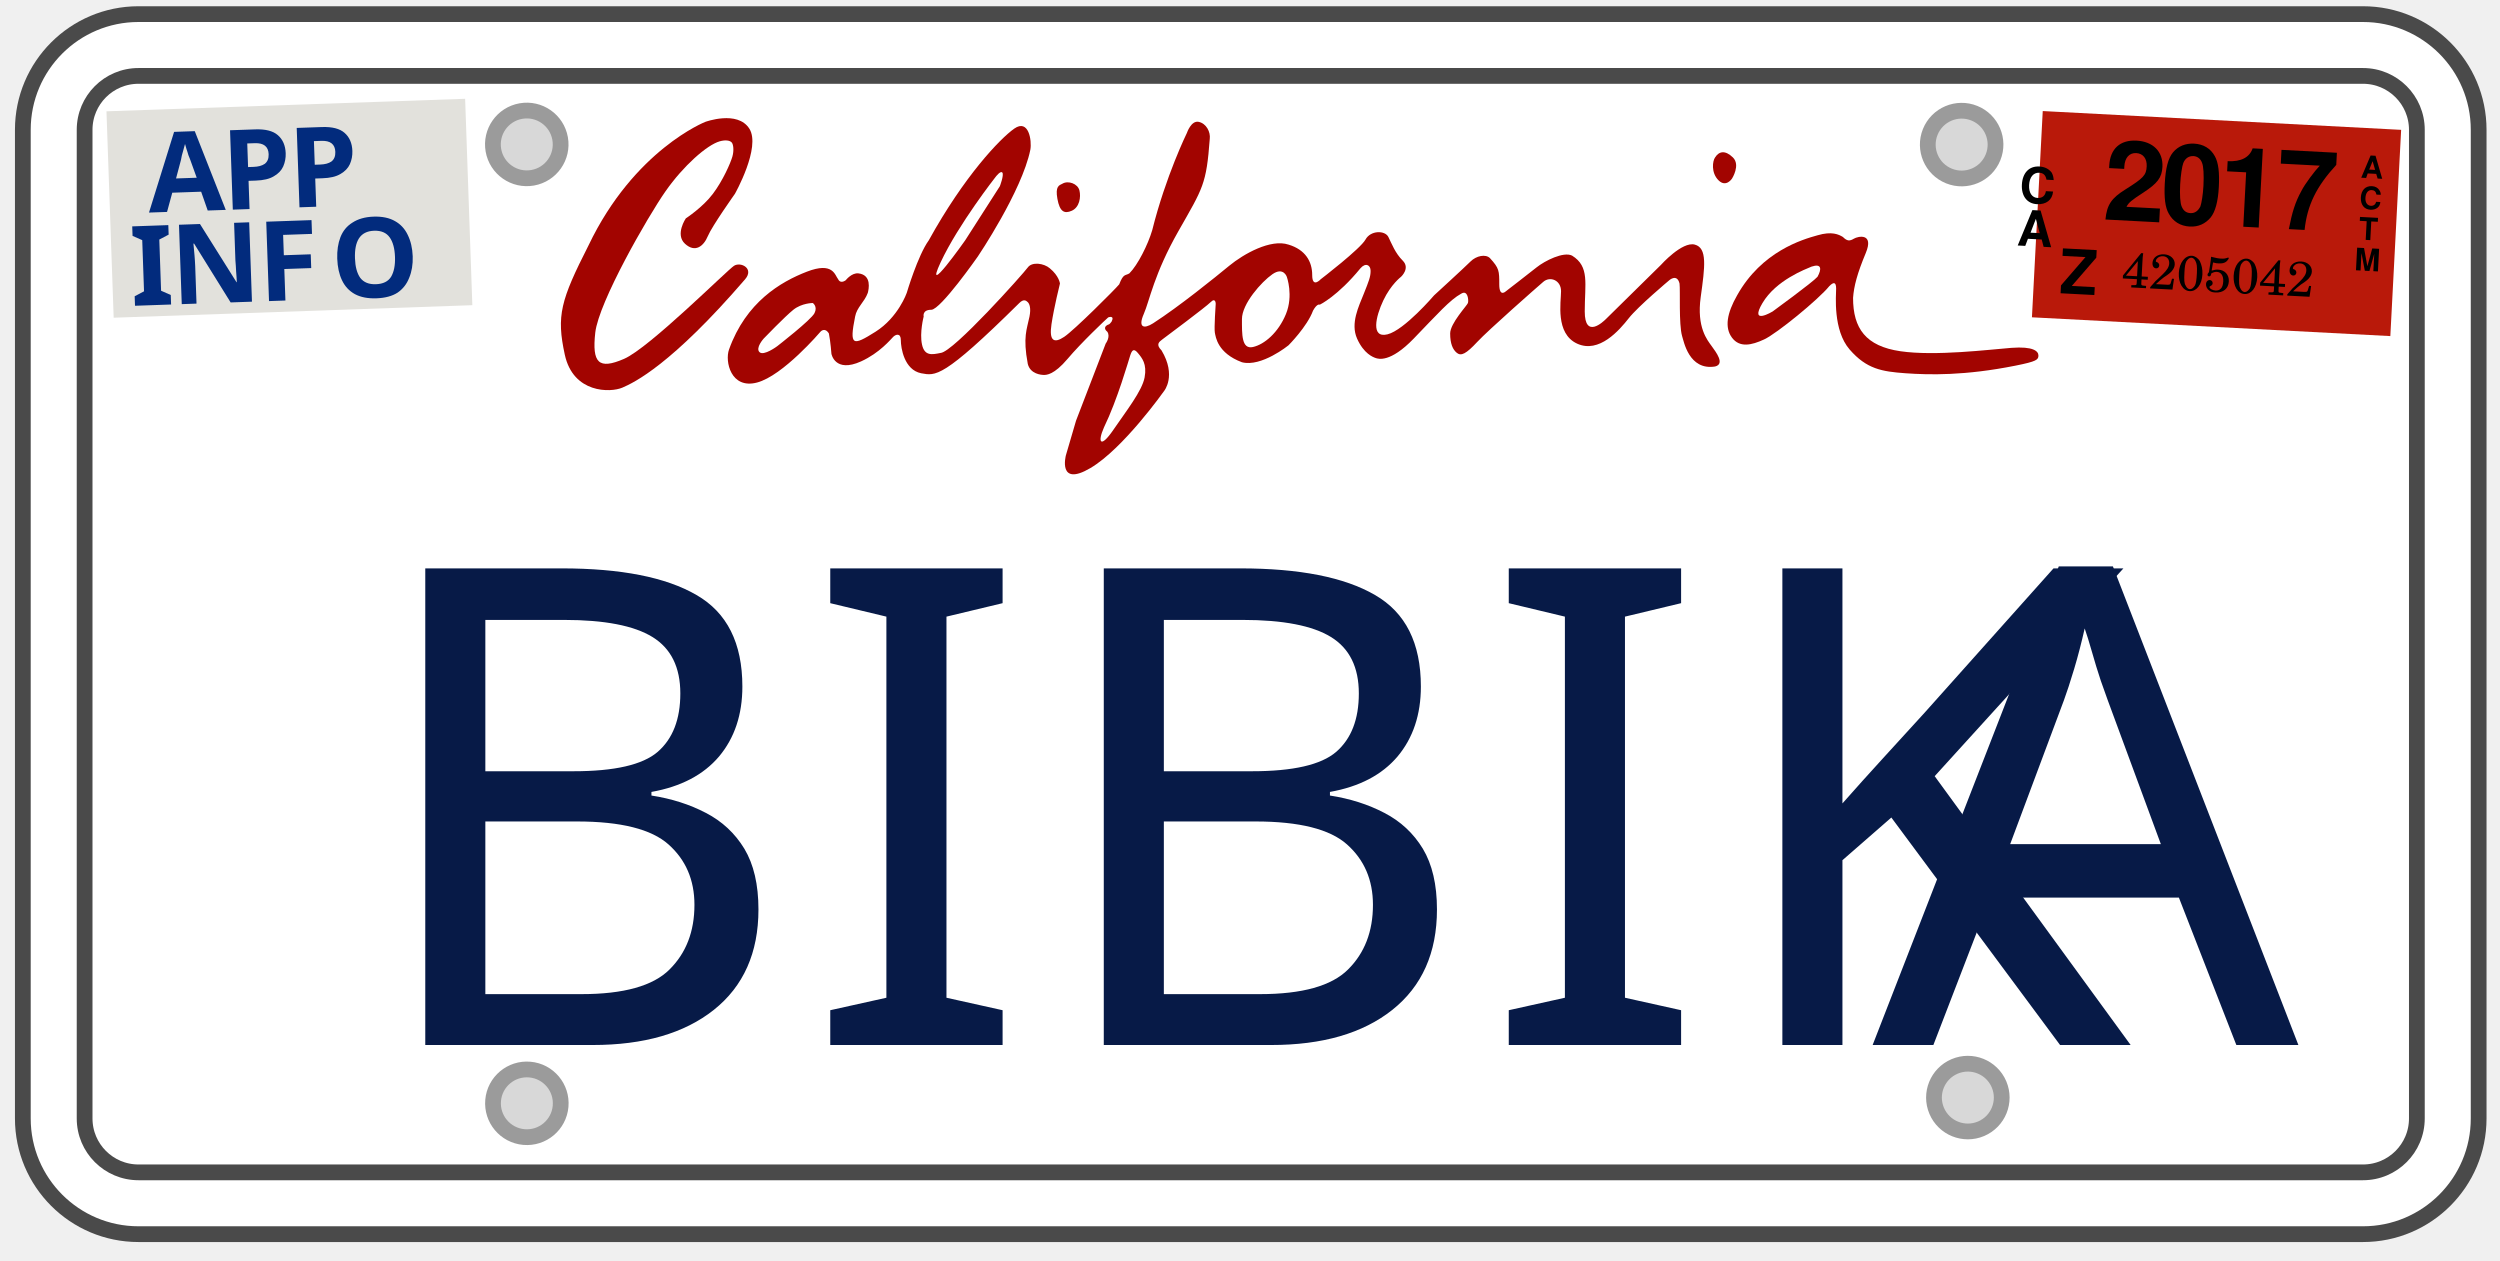
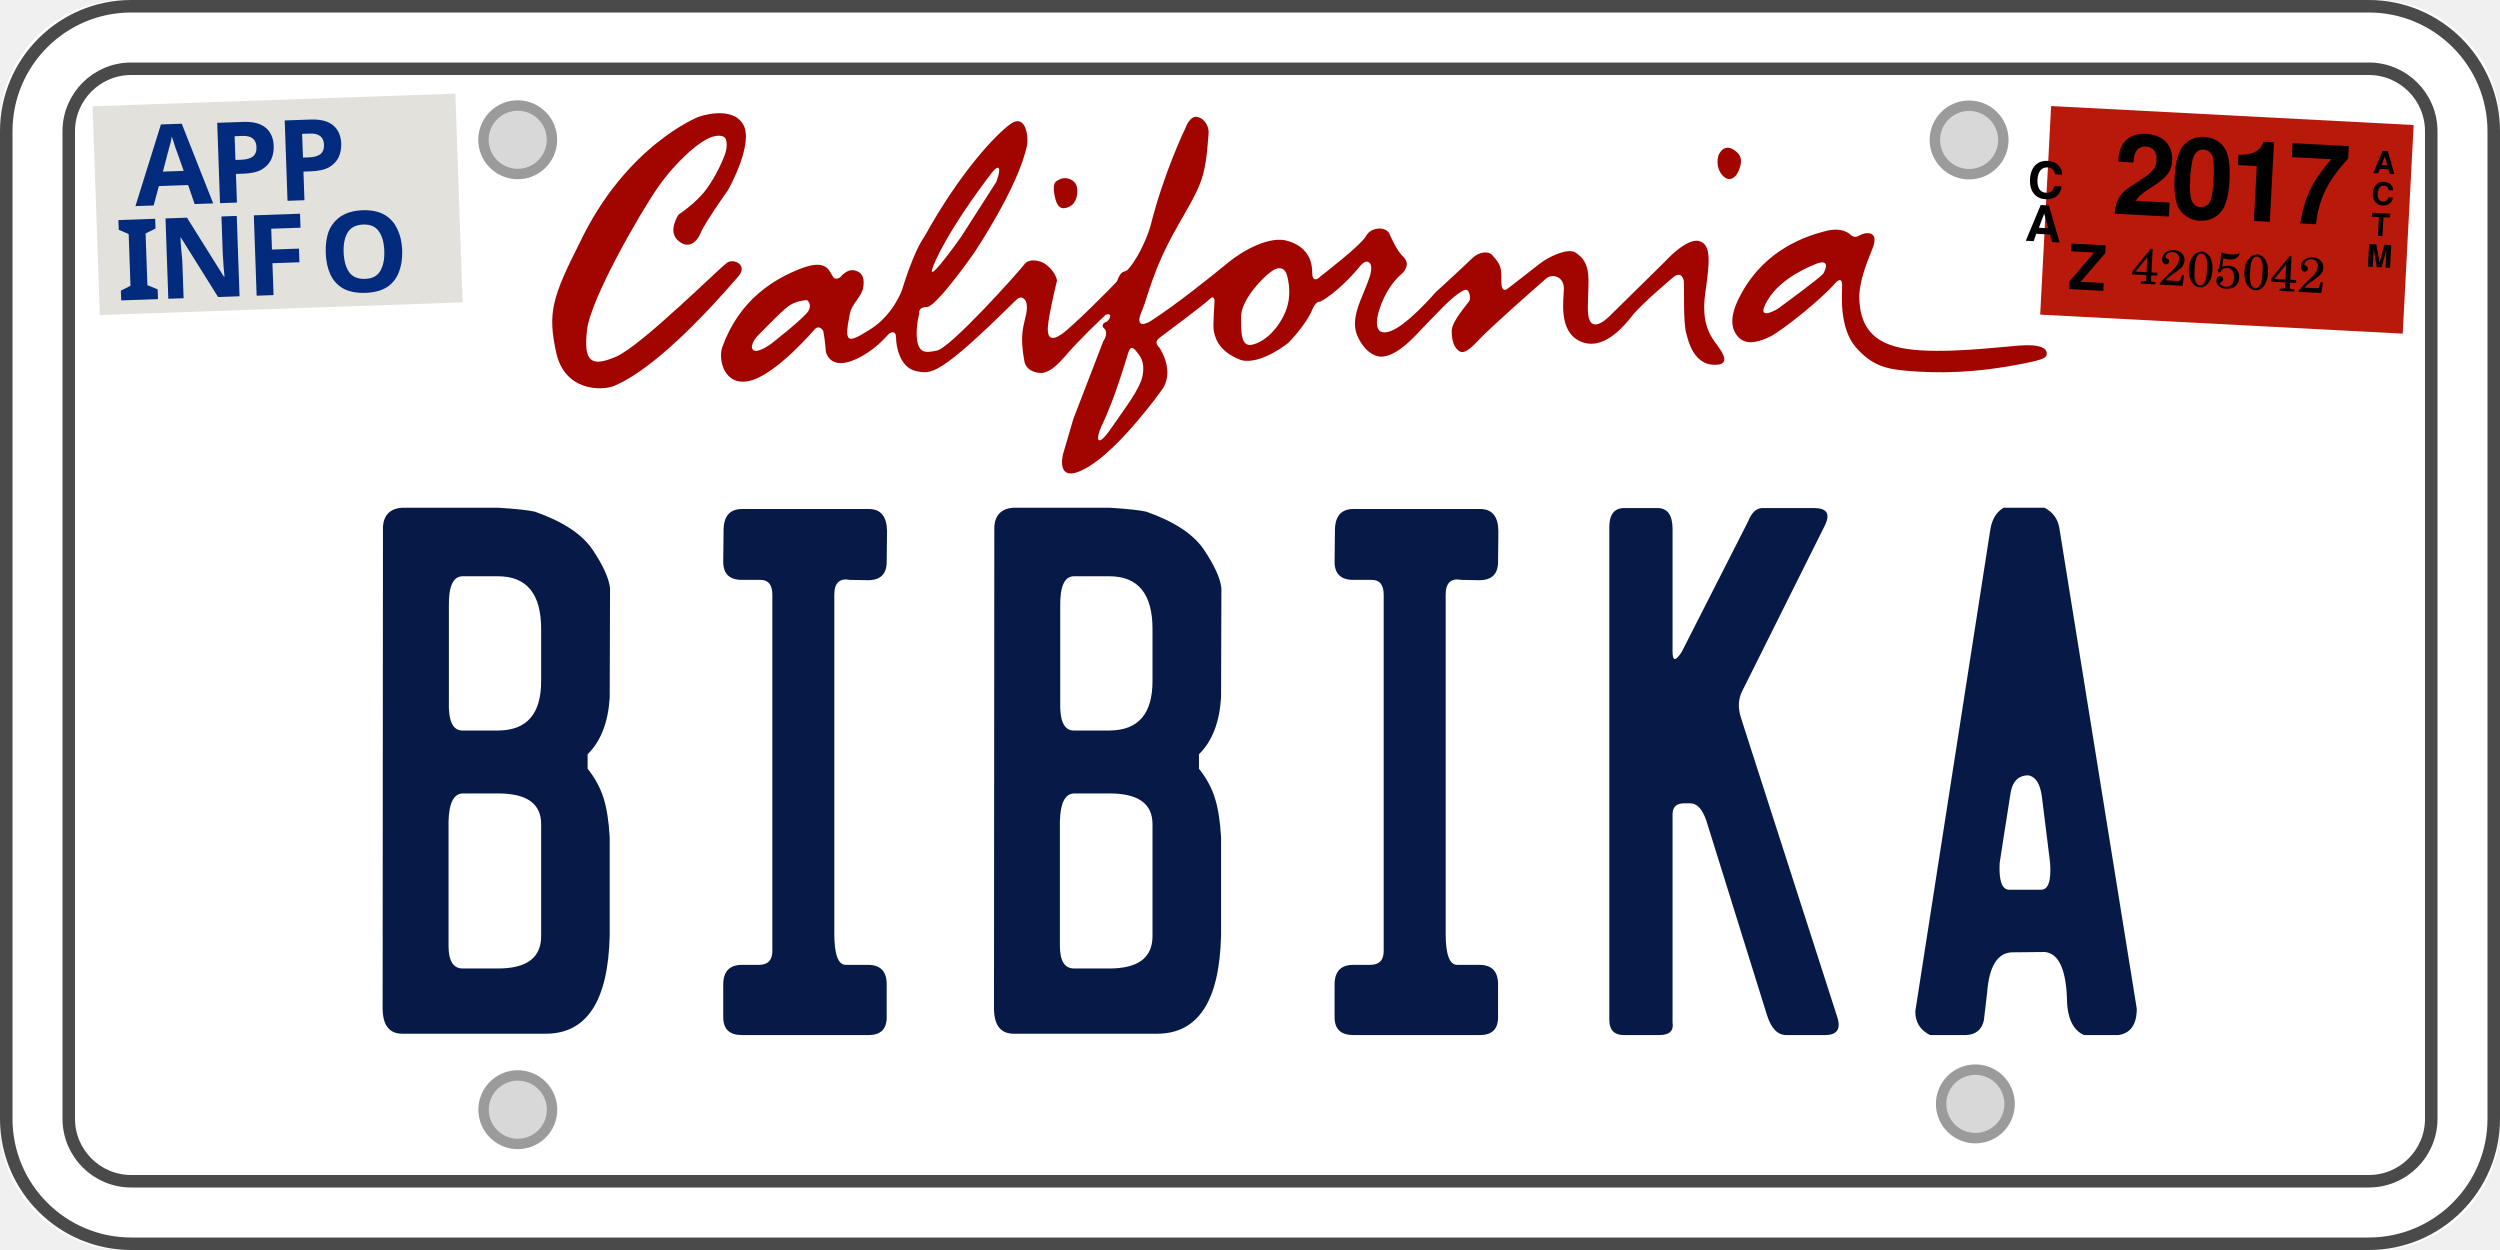
- <svg xmlns="http://www.w3.org/2000/svg" xmlns:xlink="http://www.w3.org/1999/xlink" width="119px" height="60px" viewBox="0 0 119 60" version="1.1">
+ <svg xmlns="http://www.w3.org/2000/svg" xmlns:xlink="http://www.w3.org/1999/xlink" width="120" height="60" viewBox="0 0 120 60">
  <defs>
-     <rect id="path-1" x="0" y="0" width="117.647" height="58.824" rx="5.882" />
-     <mask id="mask-2" maskContentUnits="userSpaceOnUse" maskUnits="objectBoundingBox" x="0" y="0" width="117.647" height="58.824" fill="white">
-       <use xlink:href="#path-1" />
-     </mask>
-     <rect id="path-3" x="2.941" y="2.941" width="111.765" height="52.941" rx="2.941" />
-     <mask id="mask-4" maskContentUnits="userSpaceOnUse" maskUnits="objectBoundingBox" x="0" y="0" width="111.765" height="52.941" fill="white">
-       <use xlink:href="#path-3" />
-     </mask>
+     <rect id="logo-a" width="120" height="60" rx="6" />
  </defs>
-   <g id="Welcome" stroke="none" stroke-width="1" fill="none" fill-rule="evenodd">
-     <g id="Desktop" transform="translate(-173, -32)">
-       <g id="header" transform="translate(173, 32)">
-         <g id="menu" transform="translate(0.5, 0)">
-           <g id="logo" transform="translate(0.080423, 0.007812)">
-             <g id="Group-9" transform="translate(0, 0.085501)">
-               <g id="plate" transform="translate(0.131376, 0.20379)">
-                 <g>
-                   <use id="Rectangle" stroke="#4A4A4A" mask="url(#mask-2)" stroke-width="1.5" fill="#FFFFFF" xlink:href="#path-1" />
-                   <use id="Rectangle" stroke="#4A4A4A" mask="url(#mask-4)" stroke-width="1.5" xlink:href="#path-3" />
-                   <g id="california" transform="translate(25.97099, 5.261886)" fill="#A20400">
-                     <path d="M5.963,4.835 C5.963,4.835 5.439,5.6 5.923,6.044 C6.406,6.487 6.809,6.164 7.01,5.681 C7.212,5.197 8.3,3.666 8.3,3.666 C8.3,3.666 9.549,1.45 8.985,0.564 C8.421,-0.322 6.89,0.242 6.89,0.242 C6.89,0.242 3.505,1.571 1.33,6.124 C-5.04804532e-14,8.743 -0.201,9.468 0.201,11.322 C0.604,13.175 2.377,13.135 2.941,12.893 C3.505,12.651 5.278,11.805 8.783,7.736 C9.226,7.221 8.582,6.89 8.259,7.091 C7.937,7.293 4.23,10.999 3.022,11.523 C1.813,12.047 1.491,11.724 1.652,10.274 C1.813,8.824 4.15,4.754 4.996,3.546 C5.842,2.337 6.966,1.342 7.575,1.168 C7.857,1.088 8.058,1.128 8.144,1.219 C8.23,1.311 8.259,1.612 8.179,1.894 C8.091,2.2 7.736,3.022 7.252,3.666 C6.769,4.311 5.963,4.835 5.963,4.835 Z" id="Path" />
-                     <path d="M61.039,5.721 C61.241,5.923 61.362,5.923 61.563,5.802 C61.765,5.681 62.53,5.52 62.127,6.487 C61.724,7.454 61.563,8.058 61.523,8.622 C61.523,10.073 62.127,10.919 63.779,11.16 C65.431,11.402 68.01,11.08 69.057,10.999 C70.105,10.919 70.346,11.16 70.346,11.362 C70.346,11.563 70.266,11.644 69.259,11.845 C66.841,12.329 65.149,12.288 64.021,12.208 C62.893,12.127 62.168,12.006 61.362,11.08 C60.556,10.153 60.717,8.501 60.717,8.179 C60.717,7.857 60.596,7.857 60.395,8.058 C59.871,8.703 57.897,10.314 57.293,10.596 C56.688,10.878 56.124,10.999 55.761,10.516 C55.399,10.032 55.52,9.347 56.003,8.501 C57.172,6.406 59.106,5.842 59.831,5.641 C60.516,5.439 60.838,5.6 61.039,5.721 Z M59.549,7.131 C59.267,7.252 57.857,7.776 57.212,8.864 C56.567,9.952 57.695,9.267 57.695,9.267 C57.695,9.267 59.629,7.857 59.831,7.615 C60.032,7.252 60.032,6.97 59.549,7.131 Z" id="Combined-Shape" />
-                     <path d="M13.215,7.736 C13.336,7.977 13.578,7.776 13.578,7.776 C13.578,7.776 13.86,7.413 14.182,7.454 C14.827,7.534 14.666,8.219 14.625,8.38 C14.464,8.824 14.102,9.065 14.021,9.508 C13.739,10.919 13.9,10.919 14.988,10.234 C16.076,9.549 16.479,8.38 16.479,8.38 C16.479,8.38 17.002,6.608 17.526,5.882 C19.218,2.82 20.911,1.048 21.595,0.564 C22.28,0.081 22.442,1.128 22.361,1.571 C21.958,3.546 19.863,6.648 19.863,6.648 C19.863,6.648 18.09,9.186 17.647,9.186 C17.204,9.186 17.284,9.508 17.284,9.508 C17.284,9.508 17.083,10.274 17.204,10.838 C17.325,11.402 17.687,11.322 18.09,11.241 C18.695,11.201 22.039,7.454 22.24,7.172 C22.442,6.89 23.006,6.97 23.288,7.212 C23.731,7.575 23.771,7.937 23.771,7.937 C23.771,7.937 23.489,9.065 23.368,9.871 C23.247,10.677 23.489,10.798 23.973,10.475 C24.456,10.153 26.39,8.219 26.591,7.977 C26.793,7.454 26.873,7.575 27.075,7.454 C27.478,7.051 27.961,6.084 28.163,5.399 C28.807,2.82 29.815,0.766 29.815,0.766 C29.815,0.766 30.016,0.161 30.379,0.242 C30.741,0.322 30.943,0.725 30.902,1.048 C30.741,3.223 30.58,3.384 29.412,5.439 C28.243,7.494 28.042,8.743 27.76,9.388 C27.478,10.032 27.76,10.113 28.203,9.831 C29.452,9.025 31.144,7.655 31.829,7.091 C32.514,6.527 33.803,5.802 34.649,6.084 C35.455,6.326 35.778,6.89 35.778,7.534 C35.778,8.179 36.18,7.736 36.18,7.736 C36.18,7.736 38.074,6.285 38.316,5.842 C38.558,5.399 39.243,5.399 39.404,5.721 C39.565,6.044 39.726,6.487 40.089,6.849 C40.451,7.212 40.008,7.615 40.008,7.615 C40.008,7.615 39.525,7.977 39.162,8.743 C38.799,9.508 38.558,10.556 39.363,10.355 C40.169,10.153 41.579,8.501 41.579,8.501 C41.579,8.501 43.03,7.172 43.312,6.89 C43.594,6.608 44.037,6.527 44.239,6.728 C44.682,7.212 44.682,7.333 44.682,7.977 C44.682,8.622 45.004,8.3 45.004,8.3 C45.004,8.3 46.052,7.494 46.454,7.172 C46.857,6.849 47.744,6.406 48.147,6.608 C48.993,7.131 48.751,7.937 48.751,9.267 C48.751,10.596 49.637,9.75 49.758,9.629 C49.879,9.508 52.377,7.051 52.377,7.051 C52.377,7.051 53.384,5.923 53.989,6.084 C54.593,6.245 54.472,7.131 54.271,8.582 C54.069,10.032 54.593,10.637 54.795,10.919 C54.996,11.201 55.439,11.765 54.956,11.886 C53.707,12.087 53.465,10.677 53.384,10.435 C53.223,9.871 53.304,8.259 53.263,7.937 C53.143,7.454 52.78,7.776 52.78,7.776 C52.78,7.776 51.289,9.025 50.846,9.589 C50.403,10.153 49.436,11.281 48.388,10.798 C47.341,10.314 47.623,8.824 47.623,8.3 C47.623,7.776 47.099,7.575 46.777,7.857 C46.495,8.098 44.158,10.153 43.634,10.717 C43.11,11.281 42.869,11.402 42.667,11.241 C42.466,11.08 42.345,10.798 42.345,10.314 C42.345,9.831 43.151,8.985 43.191,8.864 C43.231,8.743 43.191,8.219 42.869,8.421 C42.345,8.703 41.741,9.388 40.612,10.556 C39.484,11.724 38.92,11.523 38.799,11.483 C38.678,11.442 38.235,11.281 37.913,10.556 C37.591,9.831 37.994,9.025 38.235,8.421 C38.477,7.816 38.558,7.615 38.558,7.333 C38.558,7.051 38.316,6.93 38.074,7.212 C36.986,8.541 36.14,8.944 36.14,8.944 C36.14,8.944 36.019,8.864 35.818,9.226 C35.536,9.992 34.649,10.878 34.649,10.878 C34.649,10.878 33.36,11.926 32.434,11.684 C31.265,11.247 31.185,10.475 31.144,10.274 C31.104,10.073 31.185,8.904 31.185,8.904 C31.185,8.904 31.185,8.582 30.943,8.824 C30.701,9.065 28.807,10.475 28.646,10.596 C28.485,10.717 28.324,10.838 28.606,11.12 C29.331,12.329 28.727,13.054 28.727,13.054 C28.727,13.054 26.793,15.794 25.222,16.72 C23.65,17.647 24.053,16.116 24.053,16.116 L24.537,14.464 L25.947,10.798 C25.947,10.798 26.189,10.475 26.027,10.234 C25.826,10.073 25.947,9.952 26.027,9.911 C26.108,9.871 26.108,9.911 26.229,9.75 C26.39,9.428 26.068,9.549 26.068,9.549 C25.972,9.629 24.778,10.757 24.134,11.523 C23.489,12.288 23.127,12.288 23.006,12.288 C22.885,12.288 22.361,12.248 22.24,11.765 C21.998,10.475 22.2,10.113 22.321,9.508 C22.401,9.106 22.321,8.904 22.24,8.824 C22.16,8.743 22.039,8.662 21.837,8.864 C18.171,12.49 17.849,12.329 17.164,12.208 C16.358,12.047 16.197,10.999 16.197,10.637 C16.197,10.274 15.955,10.355 15.834,10.475 C15.713,10.596 15.189,11.241 14.303,11.644 C13.054,12.208 12.893,11.281 12.893,11.281 C12.893,11.281 12.853,10.717 12.772,10.314 C12.571,9.992 12.369,10.234 12.369,10.234 C12.369,10.234 10.587,12.329 9.347,12.651 C8.107,12.973 7.816,11.644 8.018,11.08 C8.824,8.824 10.475,7.857 11.724,7.373 C12.973,6.89 13.054,7.534 13.215,7.736 Z M12.006,8.864 C12.006,8.864 11.483,8.864 11.08,9.186 C10.677,9.508 9.67,10.556 9.67,10.556 C9.67,10.556 9.267,10.999 9.468,11.201 C9.67,11.402 10.314,10.919 10.314,10.919 C10.314,10.919 11.926,9.67 12.087,9.347 C12.248,9.025 12.006,8.864 12.006,8.864 Z M20.709,2.861 C20.709,2.861 18.936,5.117 18.09,6.93 C17.244,8.743 19.259,5.882 19.259,5.882 L20.911,3.304 C20.911,3.304 21.112,2.78 21.031,2.659 C20.951,2.538 20.709,2.861 20.709,2.861 Z M27.115,11.362 C27.035,11.604 26.511,13.457 25.866,14.786 C25.544,15.512 25.705,15.794 26.309,14.907 C26.914,14.021 27.679,13.054 27.8,12.409 C27.921,11.765 27.679,11.483 27.478,11.241 C27.276,10.999 27.196,11.12 27.115,11.362 Z M34.569,7.615 C34.569,7.615 34.408,7.131 33.884,7.494 C33.36,7.857 32.434,8.904 32.434,9.629 C32.434,10.355 32.413,11.08 32.957,10.959 C33.501,10.838 34.166,10.274 34.529,9.388 C34.891,8.501 34.569,7.615 34.569,7.615 Z" id="Combined-Shape" />
-                     <path d="M54.956,1.934 C54.835,2.095 54.754,2.659 55.117,3.022 C55.479,3.384 55.761,2.941 55.761,2.941 C55.761,2.941 56.175,2.297 55.802,1.934 C55.428,1.571 55.137,1.646 54.956,1.934 Z" id="Path-5" />
-                     <path d="M23.892,3.183 C23.731,3.263 23.54,3.304 23.65,3.908 C23.76,4.512 23.973,4.633 24.335,4.472 C24.698,4.311 24.778,3.828 24.698,3.505 C24.617,3.183 24.164,3.022 23.892,3.183 Z" id="Path-10" />
-                   </g>
-                   <text id="BIBIKA" font-family="LicensePlate, License Plate" font-size="31.765" font-weight="normal" letter-spacing="0.441" fill="#071A47">
-                     <tspan x="16.455" y="49.443">BIBIK</tspan>
-                     <tspan x="88.425" y="49.443">A</tspan>
-                   </text>
-                   <g id="Group" transform="translate(104.7733, 10.35743) rotate(3) translate(-104.7733, -10.35743) translate(95.27331, 5.357429)">
-                     <rect id="Rectangle-3" fill="#B9190A" x="0.98" y="0.071" width="17.083" height="9.831" />
-                     <text id="2017" font-family="Helvetica-Bold, Helvetica" font-size="5.294" font-weight="bold" letter-spacing="-0.214" fill="#000000">
-                       <tspan x="4.076" y="5.071">201</tspan>
-                       <tspan x="12.268" y="5.071" letter-spacing="-0.244">7</tspan>
-                     </text>
-                     <text id="Z" font-family="Helvetica-Bold, Helvetica" font-size="2.941" font-weight="bold" letter-spacing="-0.956" fill="#000000">
-                       <tspan x="2.188" y="8.686">Z</tspan>
-                     </text>
-                     <text id="4205042" font-family="CenturySchoolbook, Century Schoolbook" font-size="2.353" font-weight="normal" fill="#000000">
-                       <tspan x="5.14" y="8.234">4205042</tspan>
-                     </text>
-                     <text id="C-A" font-family="Helvetica-Bold, Helvetica" font-size="2.353" font-weight="bold" line-spacing="2.059" letter-spacing="-0.956" fill="#000000">
-                       <tspan x="0.062" y="4.464">C</tspan>
-                       <tspan x="0.062" y="6.523">A</tspan>
-                     </text>
-                     <text id="A-C-T-M" font-family="Helvetica-Bold, Helvetica" font-size="1.471" font-weight="bold" line-spacing="1.471" letter-spacing="-0.956" fill="#000000">
-                       <tspan x="16.254" y="2.447">A</tspan>
-                       <tspan x="16.254" y="3.917">C</tspan>
-                       <tspan x="16.307" y="5.388">T</tspan>
-                       <tspan x="16.172" y="6.859">M</tspan>
-                     </text>
-                   </g>
-                   <g id="app-info-sticker" transform="translate(13.28833, 9.529189) rotate(-2) translate(-13.28833, -9.529189) translate(4.288332, 4.529189)">
-                     <rect id="Rectangle-3" fill="#E2E1DC" x="0.231" y="0.163" width="17.083" height="9.831" />
-                     <text id="APP-INFO" font-family="Arial-Black, Arial Black" font-size="5.294" font-weight="700" line-spacing="4.412" letter-spacing="-0.147" fill="#022B7D">
-                       <tspan x="2.084" y="5.048">APP</tspan>
-                       <tspan x="1.092" y="9.46">INF</tspan>
-                       <tspan x="10.652" y="9.46" letter-spacing="-0.662">O</tspan>
-                     </text>
-                   </g>
-                 </g>
-                 <g id="screws" transform="translate(22.37711, 4.379533)" stroke-linecap="round" stroke-width="0.75">
-                   <g id="Group-3" transform="translate(2.37748, 2.498325) rotate(-10) translate(-2.37748, -2.498325) translate(0.37748, 0.498325)">
-                     <ellipse id="Oval" stroke="#9B9B9B" fill="#D8D8D8" cx="1.666" cy="1.636" rx="1.612" ry="1.612" />
-                     <g id="Group-2" transform="translate(0.699411, 0.668975)" stroke="#4A4A4A">
-                       <path id="Path-11" />
-                       <path id="Path-11" />
-                     </g>
-                   </g>
-                   <g id="Group-3" transform="translate(70.45903, 2.669116) rotate(22) translate(-70.45903, -2.669116) translate(68.45903, 0.669116)">
-                     <ellipse id="Oval" stroke="#9B9B9B" fill="#D8D8D8" cx="1.666" cy="1.636" rx="1.612" ry="1.612" />
-                     <g id="Group-2" transform="translate(0.489902, 0.606525)" stroke="#4A4A4A">
-                       <path id="Path-11" />
-                       <path id="Path-11" />
-                     </g>
-                   </g>
-                   <g id="Group-3" transform="translate(70.37637, 48.01802) rotate(67) translate(-70.37637, -48.01802) translate(68.37637, 46.01802)">
-                     <ellipse id="Oval" stroke="#9B9B9B" fill="#D8D8D8" cx="1.666" cy="1.636" rx="1.612" ry="1.612" />
-                     <g id="Group-2" transform="translate(0.489902, 0.606525)" stroke="#4A4A4A">
-                       <path id="Path-11" />
-                       <path id="Path-11" />
-                     </g>
-                   </g>
-                   <g id="Group-3" transform="translate(2.290657, 48.23281) rotate(5) translate(-2.290657, -48.23281) translate(0.290657, 46.23281)">
-                     <ellipse id="Oval" stroke="#9B9B9B" fill="#D8D8D8" cx="1.666" cy="1.636" rx="1.612" ry="1.612" />
-                     <g id="Group-2" transform="translate(0.636961, 0.459466)" stroke="#4A4A4A">
-                       <path id="Path-11" />
-                       <path id="Path-11" />
-                     </g>
-                   </g>
-                 </g>
-               </g>
-             </g>
-           </g>
-         </g>
+   <g fill="none" fill-rule="evenodd">
+     <use fill="#FFF" xlink:href="#logo-a" />
+     <rect width="119.4" height="59.4" x=".3" y=".3" stroke="#4A4A4A" stroke-width=".6" rx="6" />
+     <rect width="113.4" height="53.4" x="3.3" y="3.3" stroke="#4A4A4A" stroke-width=".6" rx="3" />
+     <g fill="#A20400" transform="translate(26.49 5.367)">
+       <path d="M6.082 4.932C6.082 4.932 5.548 5.712 6.041 6.164 6.534 6.616 6.945 6.288 7.151 5.795 7.356 5.301 8.466 3.74 8.466 3.74 8.466 3.74 9.74 1.479 9.164.575 8.589-.329 7.027.247 7.027.247 7.027.247 3.575 1.603 1.356 6.247 5.31519273e-15 8.918-.205 9.658.205 11.548.616 13.438 2.425 13.397 3 13.151 3.575 12.904 5.384 12.041 8.959 7.89 9.411 7.366 8.753 7.027 8.425 7.233 8.096 7.438 4.315 11.219 3.082 11.753 1.849 12.288 1.521 11.959 1.685 10.479 1.849 9 4.233 4.849 5.096 3.616 5.959 2.384 7.105 1.369 7.726 1.192 8.014 1.11 8.219 1.151 8.307 1.244 8.395 1.337 8.425 1.644 8.342 1.932 8.253 2.244 7.89 3.082 7.397 3.74 6.904 4.397 6.082 4.932 6.082 4.932zM62.26 5.836C62.466 6.041 62.589 6.041 62.795 5.918 63 5.795 63.781 5.63 63.37 6.616 62.959 7.603 62.795 8.219 62.753 8.795 62.753 10.274 63.37 11.137 65.055 11.384 66.74 11.63 69.37 11.301 70.438 11.219 71.507 11.137 71.753 11.384 71.753 11.589 71.753 11.795 71.671 11.877 70.644 12.082 68.178 12.575 66.452 12.534 65.301 12.452 64.151 12.37 63.411 12.247 62.589 11.301 61.767 10.356 61.932 8.671 61.932 8.342 61.932 8.014 61.808 8.014 61.603 8.219 61.068 8.877 59.055 10.521 58.438 10.808 57.822 11.096 57.247 11.219 56.877 10.726 56.507 10.233 56.63 9.534 57.123 8.671 58.315 6.534 60.288 5.959 61.027 5.753 61.726 5.548 62.055 5.712 62.26 5.836zM60.74 7.274C60.452 7.397 59.014 7.932 58.356 9.041 57.699 10.151 58.849 9.452 58.849 9.452 58.849 9.452 60.822 8.014 61.027 7.767 61.233 7.397 61.233 7.11 60.74 7.274zM13.479 7.89C13.603 8.137 13.849 7.932 13.849 7.932 13.849 7.932 14.137 7.562 14.466 7.603 15.123 7.685 14.959 8.384 14.918 8.548 14.753 9 14.384 9.247 14.301 9.699 14.014 11.137 14.178 11.137 15.288 10.438 16.397 9.74 16.808 8.548 16.808 8.548 16.808 8.548 17.342 6.74 17.877 6 19.603 2.877 21.329 1.068 22.027.575 22.726.082 22.89 1.151 22.808 1.603 22.397 3.616 20.26 6.781 20.26 6.781 20.26 6.781 18.452 9.37 18 9.37 17.548 9.37 17.63 9.699 17.63 9.699 17.63 9.699 17.425 10.479 17.548 11.055 17.671 11.63 18.041 11.548 18.452 11.466 19.068 11.425 22.479 7.603 22.685 7.315 22.89 7.027 23.466 7.11 23.753 7.356 24.205 7.726 24.247 8.096 24.247 8.096 24.247 8.096 23.959 9.247 23.836 10.068 23.712 10.89 23.959 11.014 24.452 10.685 24.945 10.356 26.918 8.384 27.123 8.137 27.329 7.603 27.411 7.726 27.616 7.603 28.027 7.192 28.521 6.205 28.726 5.507 29.384 2.877 30.411.781 30.411.781 30.411.781 30.616.164 30.986.247 31.356.329 31.562.74 31.521 1.068 31.356 3.288 31.192 3.452 30 5.548 28.808 7.644 28.603 8.918 28.315 9.575 28.027 10.233 28.315 10.315 28.767 10.027 30.041 9.205 31.767 7.808 32.466 7.233 33.164 6.658 34.479 5.918 35.342 6.205 36.164 6.452 36.493 7.027 36.493 7.685 36.493 8.342 36.904 7.89 36.904 7.89 36.904 7.89 38.836 6.411 39.082 5.959 39.329 5.507 40.027 5.507 40.192 5.836 40.356 6.164 40.521 6.616 40.89 6.986 41.26 7.356 40.808 7.767 40.808 7.767 40.808 7.767 40.315 8.137 39.945 8.918 39.575 9.699 39.329 10.767 40.151 10.562 40.973 10.356 42.411 8.671 42.411 8.671 42.411 8.671 43.89 7.315 44.178 7.027 44.466 6.74 44.918 6.658 45.123 6.863 45.575 7.356 45.575 7.479 45.575 8.137 45.575 8.795 45.904 8.466 45.904 8.466 45.904 8.466 46.973 7.644 47.384 7.315 47.795 6.986 48.699 6.534 49.11 6.74 49.973 7.274 49.726 8.096 49.726 9.452 49.726 10.808 50.63 9.945 50.753 9.822 50.877 9.699 53.425 7.192 53.425 7.192 53.425 7.192 54.452 6.041 55.068 6.205 55.685 6.37 55.562 7.274 55.356 8.753 55.151 10.233 55.685 10.849 55.89 11.137 56.096 11.425 56.548 12 56.055 12.123 54.781 12.329 54.534 10.89 54.452 10.644 54.288 10.068 54.37 8.425 54.329 8.096 54.205 7.603 53.836 7.932 53.836 7.932 53.836 7.932 52.315 9.205 51.863 9.781 51.411 10.356 50.425 11.507 49.356 11.014 48.288 10.521 48.575 9 48.575 8.466 48.575 7.932 48.041 7.726 47.712 8.014 47.425 8.26 45.041 10.356 44.507 10.932 43.973 11.507 43.726 11.63 43.521 11.466 43.315 11.301 43.192 11.014 43.192 10.521 43.192 10.027 44.014 9.164 44.055 9.041 44.096 8.918 44.055 8.384 43.726 8.589 43.192 8.877 42.575 9.575 41.425 10.767 40.274 11.959 39.699 11.753 39.575 11.712 39.452 11.671 39 11.507 38.671 10.767 38.342 10.027 38.753 9.205 39 8.589 39.247 7.973 39.329 7.767 39.329 7.479 39.329 7.192 39.082 7.068 38.836 7.356 37.726 8.712 36.863 9.123 36.863 9.123 36.863 9.123 36.74 9.041 36.534 9.411 36.247 10.192 35.342 11.096 35.342 11.096 35.342 11.096 34.027 12.164 33.082 11.918 31.89 11.472 31.808 10.685 31.767 10.479 31.726 10.274 31.808 9.082 31.808 9.082 31.808 9.082 31.808 8.753 31.562 9 31.315 9.247 29.384 10.685 29.219 10.808 29.055 10.932 28.89 11.055 29.178 11.342 29.918 12.575 29.301 13.315 29.301 13.315 29.301 13.315 27.329 16.11 25.726 17.055 24.123 18 24.534 16.438 24.534 16.438L25.027 14.753 26.466 11.014C26.466 11.014 26.712 10.685 26.548 10.438 26.342 10.274 26.466 10.151 26.548 10.11 26.63 10.068 26.63 10.11 26.753 9.945 26.918 9.616 26.589 9.74 26.589 9.74 26.492 9.822 25.274 10.973 24.616 11.753 23.959 12.534 23.589 12.534 23.466 12.534 23.342 12.534 22.808 12.493 22.685 12 22.438 10.685 22.644 10.315 22.767 9.699 22.849 9.288 22.767 9.082 22.685 9 22.603 8.918 22.479 8.836 22.274 9.041 18.534 12.74 18.205 12.575 17.507 12.452 16.685 12.288 16.521 11.219 16.521 10.849 16.521 10.479 16.274 10.562 16.151 10.685 16.027 10.808 15.493 11.466 14.589 11.877 13.315 12.452 13.151 11.507 13.151 11.507 13.151 11.507 13.11 10.932 13.027 10.521 12.822 10.192 12.616 10.438 12.616 10.438 12.616 10.438 10.799 12.575 9.534 12.904 8.269 13.233 7.973 11.877 8.178 11.301 9 9 10.685 8.014 11.959 7.521 13.233 7.027 13.315 7.685 13.479 7.89zM12.247 9.041C12.247 9.041 11.712 9.041 11.301 9.37 10.89 9.699 9.863 10.767 9.863 10.767 9.863 10.767 9.452 11.219 9.658 11.425 9.863 11.63 10.521 11.137 10.521 11.137 10.521 11.137 12.164 9.863 12.329 9.534 12.493 9.205 12.247 9.041 12.247 9.041zM21.123 2.918C21.123 2.918 19.315 5.219 18.452 7.068 17.589 8.918 19.644 6 19.644 6L21.329 3.37C21.329 3.37 21.534 2.836 21.452 2.712 21.37 2.589 21.123 2.918 21.123 2.918zM27.658 11.589C27.575 11.836 27.041 13.726 26.384 15.082 26.055 15.822 26.219 16.11 26.836 15.205 27.452 14.301 28.233 13.315 28.356 12.658 28.479 12 28.233 11.712 28.027 11.466 27.822 11.219 27.74 11.342 27.658 11.589zM35.26 7.767C35.26 7.767 35.096 7.274 34.562 7.644 34.027 8.014 33.082 9.082 33.082 9.822 33.082 10.562 33.062 11.301 33.616 11.178 34.171 11.055 34.849 10.479 35.219 9.575 35.589 8.671 35.26 7.767 35.26 7.767zM56.055 1.973C55.932 2.137 55.849 2.712 56.219 3.082 56.589 3.452 56.877 3 56.877 3 56.877 3 57.299 2.342 56.918 1.973 56.537 1.603 56.239 1.679 56.055 1.973z" />
+       <path d="M24.37,3.247 C24.205,3.329 24.011,3.37 24.123,3.986 C24.236,4.603 24.452,4.726 24.822,4.562 C25.192,4.397 25.274,3.904 25.192,3.575 C25.11,3.247 24.648,3.082 24.37,3.247 Z" />
+     </g>
+     <path fill="#071A47" d="M19.299,24.37 L23.903,24.37 C24.757,24.423 25.348,24.486 25.675,24.56 C27.025,25.034 27.95,25.646 28.451,26.395 C28.952,27.144 29.229,27.756 29.282,28.23 L29.266,33.483 C29.192,34.674 28.839,35.581 28.206,36.204 L28.206,36.9 C28.554,37.332 28.807,37.796 28.966,38.292 C29.124,38.788 29.224,39.42 29.266,40.19 L29.266,44.905 C29.192,48.037 28.175,49.609 26.213,49.619 L19.315,49.619 C18.682,49.619 18.366,49.208 18.366,48.385 L18.382,25.272 C18.424,24.713 18.73,24.412 19.299,24.37 Z M21.546,29.069 L21.546,33.657 C21.514,34.595 21.73,35.065 22.194,35.065 L23.919,35.065 C25.3,35.054 25.986,34.252 25.975,32.66 L25.975,30.192 C25.975,28.504 25.285,27.661 23.903,27.661 L22.21,27.661 C21.757,27.661 21.535,28.13 21.546,29.069 Z M21.53,39.431 L21.53,45.395 C21.53,46.123 21.757,46.487 22.21,46.487 L23.903,46.487 C25.285,46.487 25.975,45.97 25.975,44.936 L25.975,39.558 C25.975,38.577 25.29,38.086 23.919,38.086 L22.21,38.086 C21.778,38.097 21.551,38.545 21.53,39.431 Z M35.617,24.433 L41.708,24.433 C42.277,24.433 42.567,24.787 42.578,25.493 L42.562,26.965 C42.562,27.545 42.272,27.84 41.692,27.85 L40.806,27.835 C40.3,27.74 40.047,27.977 40.047,28.547 L40.047,44.81 C40.047,45.812 40.231,46.313 40.6,46.313 L41.692,46.313 C42.272,46.323 42.562,46.634 42.562,47.246 L42.562,48.828 C42.562,49.398 42.272,49.683 41.692,49.683 L35.617,49.683 C35.016,49.683 34.715,49.398 34.715,48.828 L34.715,47.262 C34.715,46.629 35.016,46.313 35.617,46.313 L36.424,46.313 C36.856,46.313 37.073,46.091 37.073,45.648 L37.073,28.547 C37.073,28.072 36.883,27.835 36.503,27.835 L35.617,27.835 C35.016,27.835 34.715,27.545 34.715,26.965 L34.731,25.509 C34.721,24.792 35.016,24.433 35.617,24.433 Z M48.644,24.37 L53.248,24.37 C54.102,24.423 54.693,24.486 55.02,24.56 C56.37,25.034 57.295,25.646 57.796,26.395 C58.297,27.144 58.574,27.756 58.627,28.23 L58.611,33.483 C58.537,34.674 58.184,35.581 57.551,36.204 L57.551,36.9 C57.899,37.332 58.152,37.796 58.31,38.292 C58.469,38.788 58.569,39.42 58.611,40.19 L58.611,44.905 C58.537,48.037 57.519,49.609 55.558,49.619 L48.66,49.619 C48.027,49.619 47.711,49.208 47.711,48.385 L47.727,25.272 C47.769,24.713 48.075,24.412 48.644,24.37 Z M50.891,29.069 L50.891,33.657 C50.859,34.595 51.075,35.065 51.539,35.065 L53.264,35.065 C54.645,35.054 55.331,34.252 55.32,32.66 L55.32,30.192 C55.32,28.504 54.63,27.661 53.248,27.661 L51.555,27.661 C51.102,27.661 50.88,28.13 50.891,29.069 Z M50.875,39.431 L50.875,45.395 C50.875,46.123 51.102,46.487 51.555,46.487 L53.248,46.487 C54.63,46.487 55.32,45.97 55.32,44.936 L55.32,39.558 C55.32,38.577 54.635,38.086 53.264,38.086 L51.555,38.086 C51.123,38.097 50.896,38.545 50.875,39.431 Z M64.962,24.433 L71.053,24.433 C71.622,24.433 71.912,24.787 71.923,25.493 L71.907,26.965 C71.907,27.545 71.617,27.84 71.037,27.85 L70.151,27.835 C69.645,27.74 69.392,27.977 69.392,28.547 L69.392,44.81 C69.392,45.812 69.576,46.313 69.945,46.313 L71.037,46.313 C71.617,46.323 71.907,46.634 71.907,47.246 L71.907,48.828 C71.907,49.398 71.617,49.683 71.037,49.683 L64.962,49.683 C64.361,49.683 64.06,49.398 64.06,48.828 L64.06,47.262 C64.06,46.629 64.361,46.313 64.962,46.313 L65.769,46.313 C66.201,46.313 66.417,46.091 66.417,45.648 L66.417,28.547 C66.417,28.072 66.228,27.835 65.848,27.835 L64.962,27.835 C64.361,27.835 64.06,27.545 64.06,26.965 L64.076,25.509 C64.066,24.792 64.361,24.433 64.962,24.433 Z M79.555,24.386 C80.041,24.386 80.283,24.723 80.283,25.398 L80.283,31.284 C80.283,31.748 80.431,31.748 80.726,31.284 L83.906,25.034 C84.075,24.602 84.307,24.386 84.602,24.386 L87.07,24.386 C87.682,24.386 87.861,24.655 87.608,25.193 L83.621,33.182 C83.431,33.562 83.416,33.994 83.574,34.479 L88.177,48.781 C88.23,48.939 88.257,49.076 88.257,49.192 C88.257,49.519 88.04,49.683 87.608,49.683 L85.741,49.683 C85.319,49.683 85.008,49.356 84.808,48.702 L81.897,39.368 C81.707,38.83 81.454,38.561 81.137,38.561 L80.821,38.561 C80.462,38.561 80.283,38.74 80.283,39.099 L80.283,49.081 C80.346,49.482 80.135,49.683 79.65,49.683 L77.942,49.683 C77.478,49.683 77.246,49.435 77.246,48.939 L77.246,25.303 C77.246,24.692 77.488,24.386 77.973,24.386 L79.555,24.386 Z M96.174,24.37 L98.135,24.37 C98.536,24.581 98.774,24.903 98.847,25.335 L102.565,48.417 C102.565,49.176 102.27,49.598 101.679,49.683 L100.034,49.683 C99.485,49.44 99.211,48.828 99.211,47.847 C99.148,46.476 98.795,45.759 98.151,45.696 L96.569,45.712 C95.873,45.743 95.478,46.387 95.383,47.642 L95.225,48.986 C95.119,49.429 94.834,49.661 94.37,49.683 L92.646,49.683 C92.171,49.45 91.934,49.071 91.934,48.543 L95.541,25.383 C95.625,24.908 95.836,24.57 96.174,24.37 Z M96.174,40.19 L95.984,41.424 C95.942,42.247 96.084,42.674 96.411,42.706 L97.946,42.706 C98.315,42.727 98.468,42.294 98.404,41.409 L98.009,38.229 C97.925,37.606 97.703,37.269 97.344,37.216 C96.849,37.227 96.564,37.548 96.49,38.181 L96.174,40.19 Z" />
+     <g transform="rotate(3 -46.063 1863.386)">
+       <rect width="17.425" height="10.027" x="1" y=".073" fill="#B9190A" />
+       <text fill="#000" font-family="Helvetica-Bold, Helvetica" font-size="5.4" font-weight="bold" letter-spacing="-.218">
+         <tspan x="4.158" y="5.073">201</tspan>
+         <tspan x="12.513" y="5.073" letter-spacing="-.249">7</tspan>
+       </text>
+       <text fill="#000" font-family="Helvetica-Bold, Helvetica" font-size="3" font-weight="bold" letter-spacing="-.975">
+         <tspan x="2.232" y="8.8">Z</tspan>
+       </text>
+       <text fill="#000" font-family="CenturySchoolbook, Century Schoolbook" font-size="2.4">
+         <tspan x="5.242" y="8.358">4205042</tspan>
+       </text>
+       <text fill="#000" font-family="Helvetica-Bold, Helvetica" font-size="2.4" font-weight="bold" letter-spacing="-.975">
+         <tspan x=".063" y="4.494">C</tspan>
+         <tspan x=".063" y="6.594">A</tspan>
+       </text>
+       <text fill="#000" font-family="Helvetica-Bold, Helvetica" font-size="1.5" font-weight="bold" letter-spacing="-.975">
+         <tspan x="16.579" y="2.476">A</tspan>
+         <tspan x="16.579" y="3.976">C</tspan>
+         <tspan x="16.633" y="5.476">T</tspan>
+         <tspan x="16.496" y="6.976">M</tspan>
+       </text>
+     </g>
+     <g transform="rotate(-2 143.7 -117.886)">
+       <rect width="17.425" height="10.027" x=".235" y=".166" fill="#E2E1DC" />
+       <text fill="#022B7D" font-family="Arial-Black, Arial Black" font-size="5.4" font-weight="700" letter-spacing="-.15">
+         <tspan x="2.126" y="5.029">APP</tspan>
+         <tspan x="1.114" y="9.529">INF</tspan>
+         <tspan x="10.865" y="9.529" letter-spacing="-.675">O</tspan>
+       </text>
+     </g>
+     <g transform="translate(22.825 4.467)">
+       <g transform="rotate(-10 5.137 .094)">
+         <circle cx="1.7" cy="1.669" r="1.644" fill="#D8D8D8" stroke="#9B9B9B" stroke-linecap="round" stroke-width=".5" />
+       </g>
+       <g transform="rotate(22 35.199 181.999)">
+         <circle cx="1.7" cy="1.669" r="1.644" fill="#D8D8D8" stroke="#9B9B9B" stroke-linecap="round" stroke-width=".5" />
+       </g>
+       <g transform="rotate(67 1.454 78.195)">
+         <circle cx="1.7" cy="1.669" r="1.644" fill="#D8D8D8" stroke="#9B9B9B" stroke-linecap="round" stroke-width=".5" />
+       </g>
+       <g transform="rotate(5 -537.854 29.014)">
+         <circle cx="1.7" cy="1.669" r="1.644" fill="#D8D8D8" stroke="#9B9B9B" stroke-linecap="round" stroke-width=".5" />
      </g>
    </g>
  </g>
</svg>
